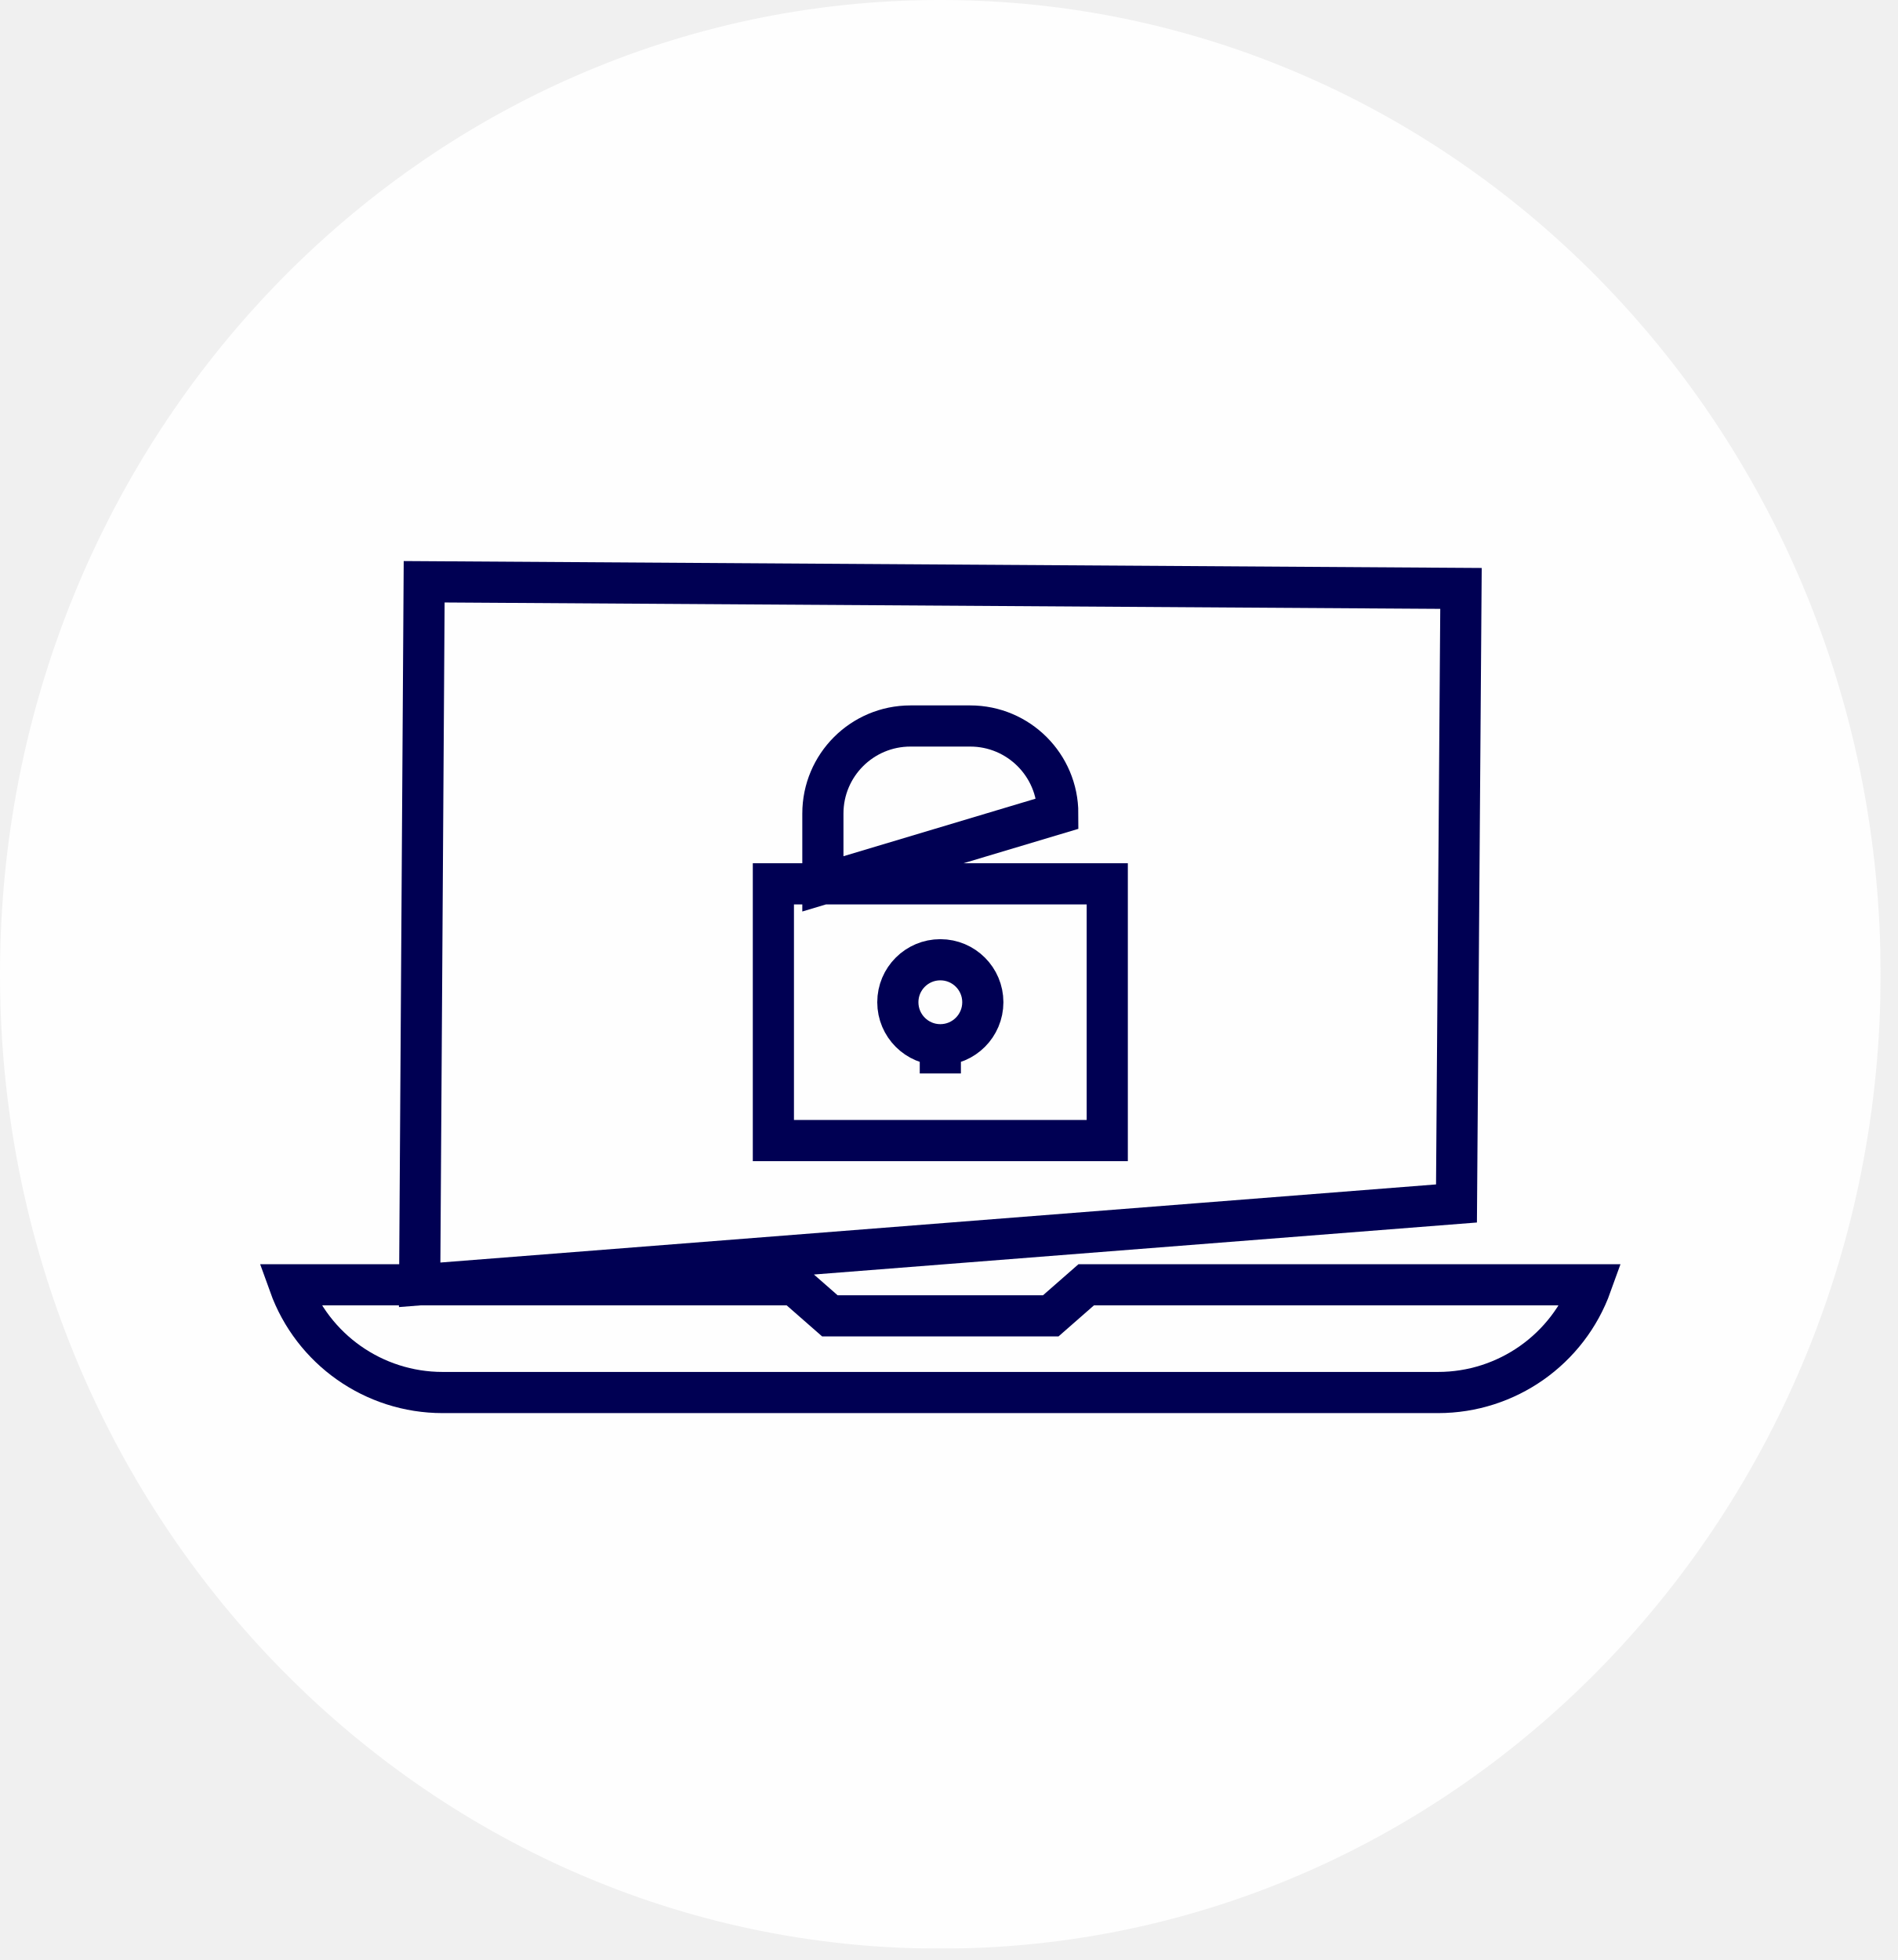
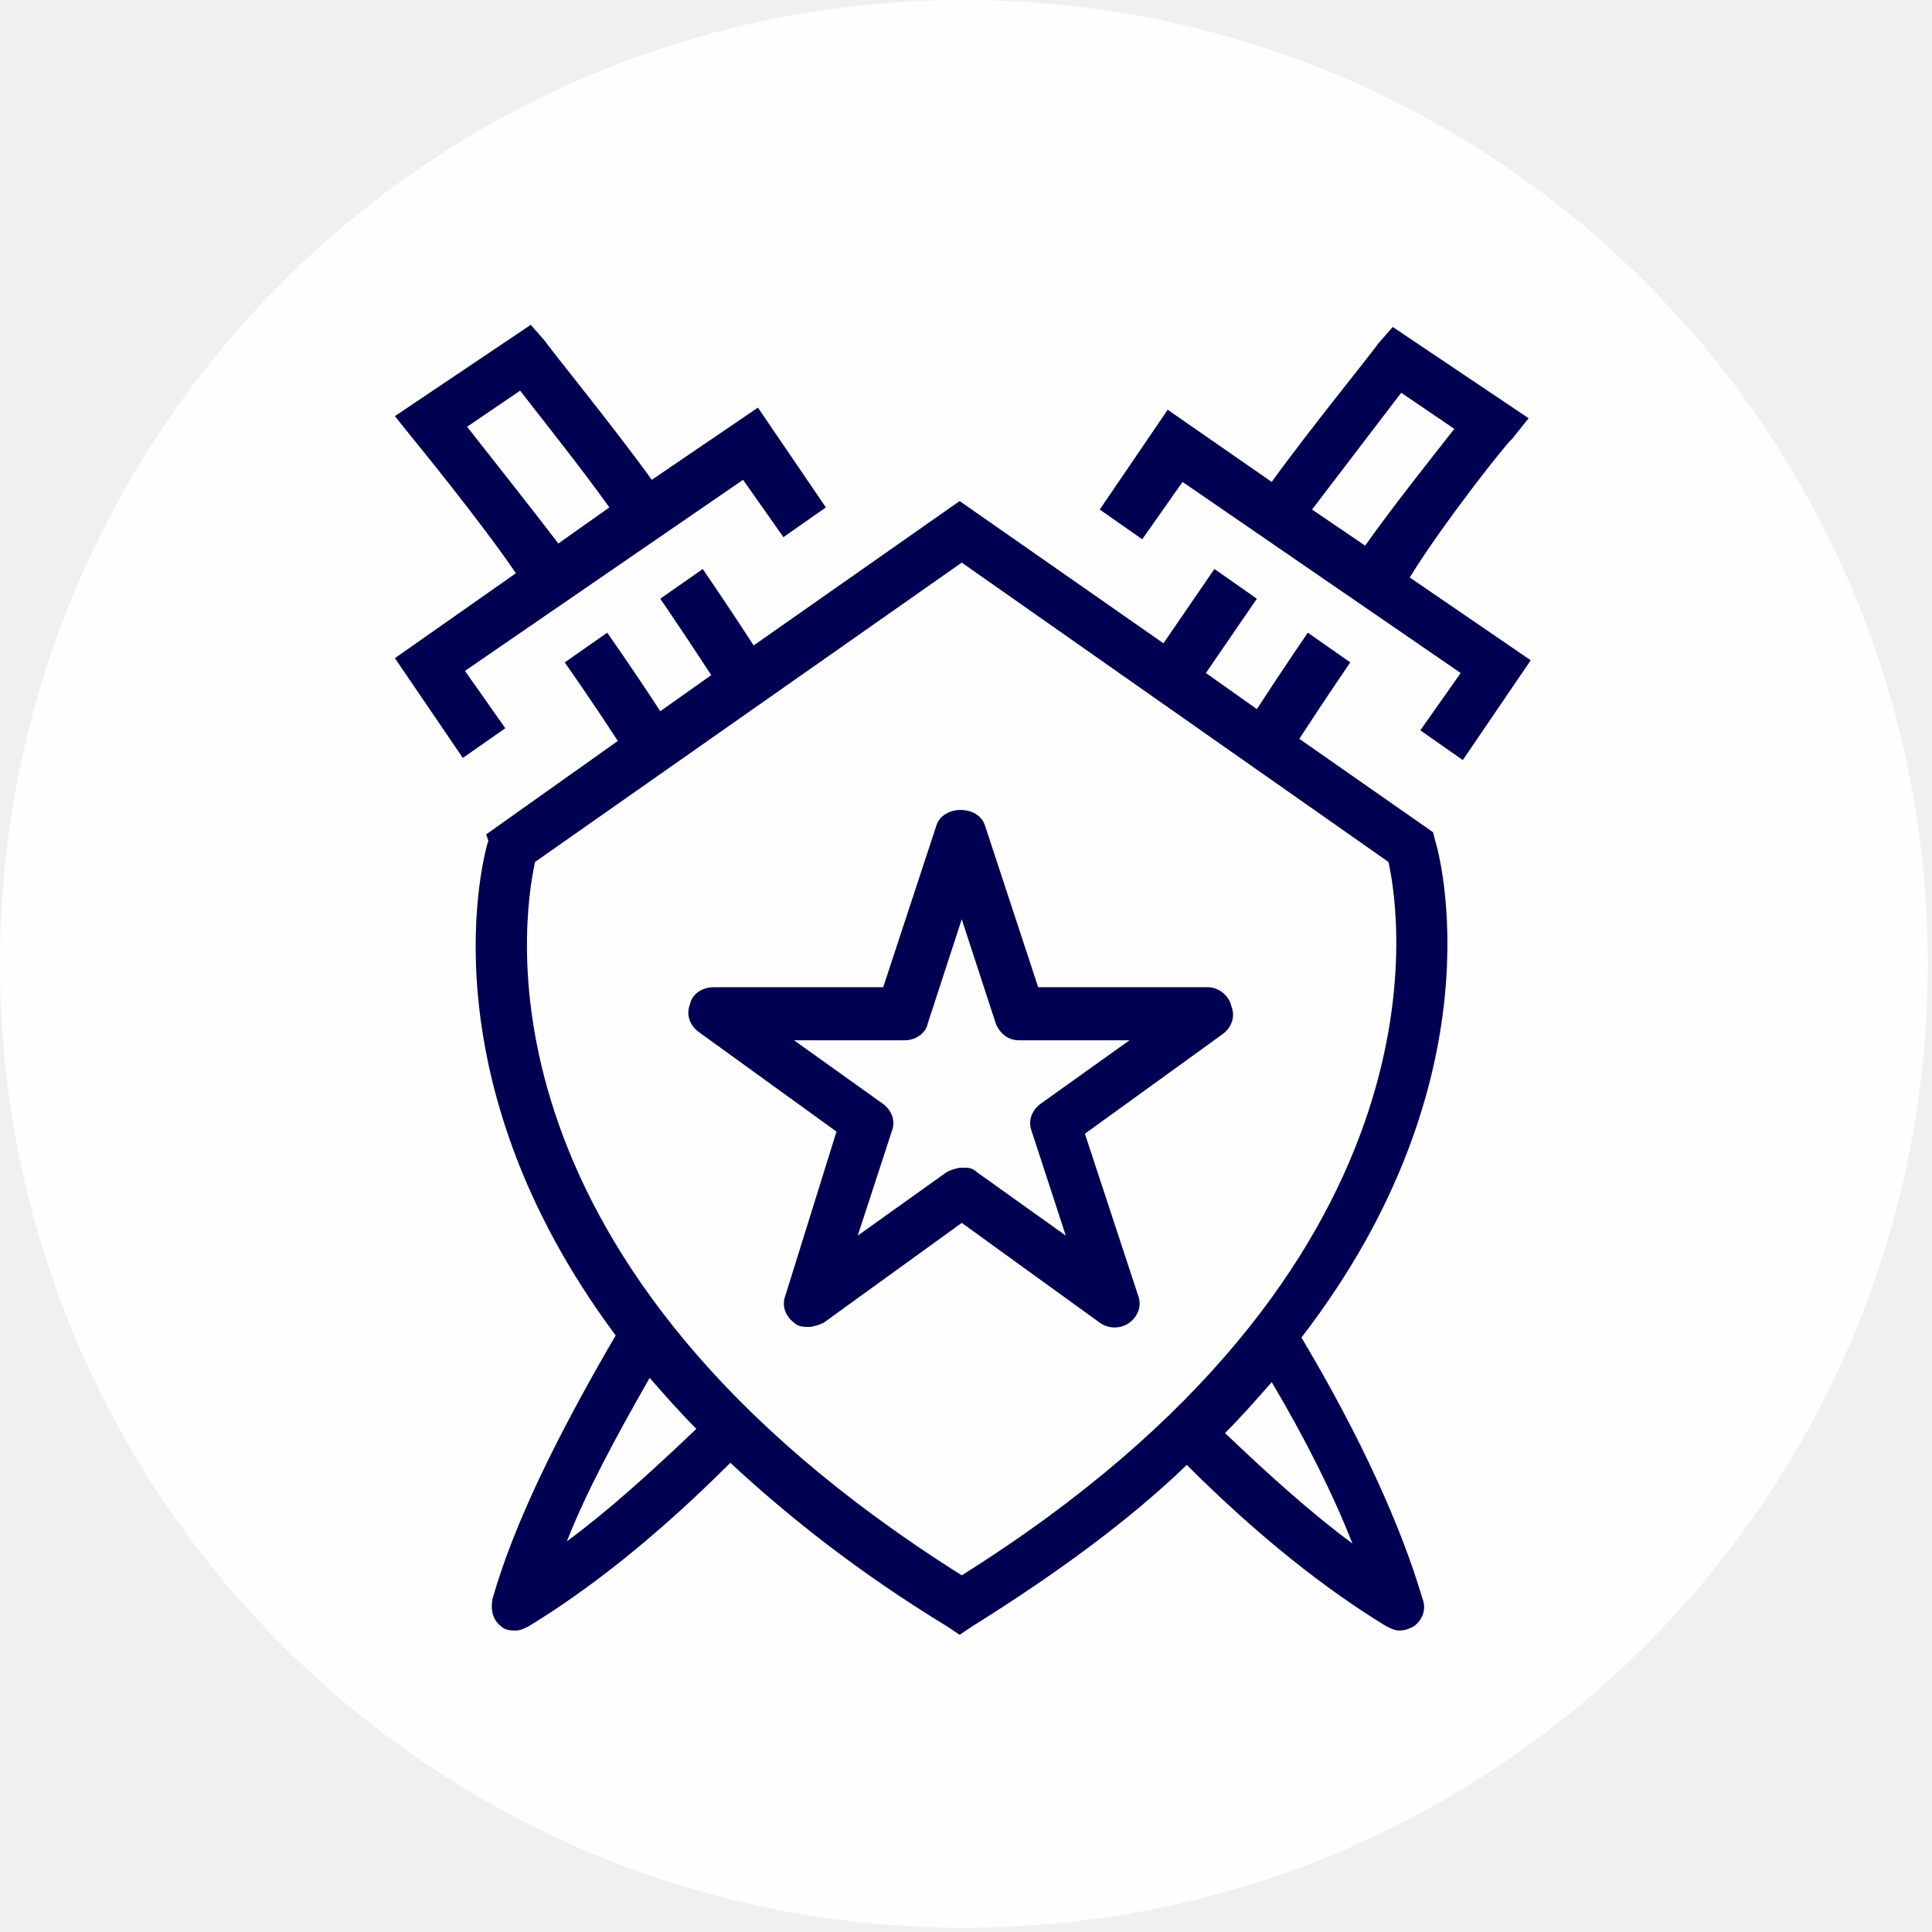
- <svg xmlns="http://www.w3.org/2000/svg" xmlns:xlink="http://www.w3.org/1999/xlink" width="91px" height="94px" viewBox="0 0 91 94" version="1.1">
-   <defs>
-     <polygon id="path-1" points="90.196 94 0 94 0 0.545 90.196 0.545 90.196 94" />
-   </defs>
+ <svg xmlns="http://www.w3.org/2000/svg" width="91px" height="91px" viewBox="0 0 91 91" version="1.1">
+   <defs />
  <g id="Page-7" stroke="none" stroke-width="1" fill="none" fill-rule="evenodd">
-     <g id="secure" transform="translate(0, -1)">
-       <g id="Group-3" transform="translate(0, 0.4546)">
-         <mask id="mask-2" fill="white">
-           <use xlink:href="#path-1" />
-         </mask>
-         <g id="Clip-2" />
-         <path d="M45.098,94 C70.005,94 90.196,73.079 90.196,47.273 C90.196,21.466 70.005,0.545 45.098,0.545 C20.191,0.545 0,21.466 0,47.273 C0,73.079 20.191,94 45.098,94" id="Fill-1" fill="#FEFEFE" mask="url(#mask-2)" />
+     <g id="secure" fill-rule="nonzero">
+       <g id="Laag_1">
+         <circle id="Oval" fill="#FEFEFE" cx="45.4" cy="45.4" r="45.4" />
+         <g id="Group" transform="translate(18, 15)" fill="#000053">
+           <path d="M49.6,24.6 L49.5,24.2 L43.2,19.8 C44.5,17.8 45.6,16.2 45.6,16.2 L43.6,14.8 C43.6,14.8 42.5,16.4 41.2,18.4 L38.8,16.7 C40.1,14.8 41.2,13.2 41.2,13.2 L39.2,11.8 C39.2,11.8 38.1,13.4 36.8,15.3 L27.2,8.6 L17.5,15.4 C16.2,13.4 15.1,11.8 15.1,11.8 L13.1,13.2 C13.1,13.2 14.2,14.8 15.5,16.8 L13.1,18.5 C11.8,16.5 10.6,14.8 10.6,14.8 L8.6,16.2 C8.6,16.2 9.8,17.9 11.1,19.9 L4.9,24.3 L5,24.6 C4.8,25.2 1.9,35.7 11,47.9 C8.2,52.7 6.2,56.8 5.2,60.3 C5.1,60.8 5.2,61.3 5.6,61.6 C5.8,61.8 6.1,61.8 6.3,61.8 C6.5,61.8 6.7,61.7 6.9,61.6 C9.7,59.9 12.9,57.4 16.4,53.9 C19.2,56.5 22.5,59.1 26.6,61.6 L27.2,62 L27.8,61.6 C31.8,59.1 35.2,56.6 37.9,54 C41.3,57.4 44.5,59.9 47.3,61.6 C47.5,61.7 47.7,61.8 47.9,61.8 C48.2,61.8 48.4,61.7 48.6,61.6 C49,61.3 49.2,60.8 49,60.3 C48,56.9 46.1,52.7 43.3,48 C52.7,35.8 49.8,25.2 49.6,24.6 Z M8.7,57.6 C9.6,55.3 11,52.7 12.6,49.9 C13.3,50.7 14,51.5 14.8,52.3 C12.6,54.4 10.6,56.2 8.7,57.6 Z M45.7,57.7 C43.8,56.3 41.8,54.5 39.7,52.5 C40.5,51.7 41.2,50.9 41.9,50.1 C43.5,52.8 44.8,55.4 45.7,57.7 Z M27.3,59.2 C4.1,44.6 6.6,28.4 7.2,25.6 L27.3,11.5 L27.3,11.5 L47.4,25.6 C48,28.3 50.4,44.7 27.3,59.2 Z" id="Shape" />
+           <path d="M38.9,31.5 L30.9,31.5 L28.4,23.9 C28.1,22.9 26.4,22.9 26.1,23.9 L23.6,31.5 L15.6,31.5 C15.1,31.5 14.6,31.8 14.5,32.3 C14.3,32.8 14.5,33.3 14.9,33.6 L21.4,38.3 L19,46 C18.8,46.5 19,47 19.4,47.3 C19.6,47.5 19.9,47.5 20.1,47.5 C20.3,47.5 20.6,47.4 20.8,47.3 L27.3,42.6 L33.8,47.3 C34.2,47.6 34.8,47.6 35.2,47.3 C35.6,47 35.8,46.5 35.6,46 L33.1,38.4 L39.6,33.7 C40,33.4 40.2,32.9 40,32.4 C39.9,31.9 39.4,31.5 38.9,31.5 Z M31,37 C30.6,37.3 30.4,37.8 30.6,38.3 L32.2,43.2 L28,40.2 C27.8,40 27.6,40 27.3,40 C27.1,40 26.8,40.1 26.6,40.2 L22.4,43.2 L24,38.3 C24.2,37.8 24,37.3 23.6,37 L19.4,34 L24.6,34 C25.1,34 25.6,33.7 25.7,33.2 L27.3,28.3 L28.9,33.2 C29.1,33.7 29.5,34 30,34 L35.2,34 L31,37 Z" id="Shape" />
+           <path d="M3.9,16.6 L17,7.6 L18.9,10.3 L20.9,8.9 L17.7,4.2 L12.7,7.6 C10.9,5.1 7.8,1.3 7.7,1.1 L7,0.3 L0.6,4.6 L1.4,5.6 C1.4,5.6 4.6,9.5 6.3,12 L0.6,16 L3.8,20.7 L5.8,19.3 L3.9,16.6 Z M4,5.1 L6.5,3.4 C7.5,4.7 9.5,7.2 10.7,8.9 L8.3,10.6 C7,8.9 5.1,6.5 4,5.1 Z" id="Shape" />
+           <path d="M53.2,5.7 L54,4.7 L47.6,0.4 L46.9,1.2 C46.8,1.4 43.7,5.2 41.9,7.7 L37,4.3 L33.8,9 L35.8,10.4 L37.7,7.7 L50.8,16.7 L48.9,19.4 L50.9,20.8 L54.1,16.1 L48.4,12.2 C50,9.6 53.1,5.7 53.2,5.7 Z M48,3.5 L50.5,5.2 C49.4,6.6 47.5,9 46.3,10.7 L43.8,9 C45.1,7.3 47,4.8 48,3.5 Z" id="Shape" />
+         </g>
      </g>
-       <path d="M20.127,62.618 L20.343,28.901 L70.07,29.22 L69.854,58.717 L20.127,62.618 Z M52.095,62.618 L50.395,64.107 L39.802,64.107 L38.102,62.618 L13.881,62.618 C14.994,65.717 17.933,67.784 21.226,67.784 L68.971,67.784 C72.264,67.784 75.203,65.717 76.316,62.618 L52.095,62.618 Z M37.092,55.701 L53.105,55.701 L53.105,43.388 L37.092,43.388 L37.092,55.701 Z M47.137,49.066 C47.137,50.192 46.224,51.105 45.099,51.105 C43.973,51.105 43.061,50.192 43.061,49.066 C43.061,47.941 43.973,47.029 45.099,47.029 C46.224,47.029 47.137,47.941 47.137,49.066 Z M45.099,51.105 L45.099,52.483 L45.099,51.105 Z M50.731,40.016 L50.731,40.016 C50.731,37.698 48.851,35.818 46.532,35.818 L43.665,35.818 C41.346,35.818 39.466,37.698 39.466,40.016 L39.466,43.389 L50.731,40.016 Z" id="Stroke-4" stroke="#000053" stroke-width="1.974" stroke-linecap="square" />
    </g>
  </g>
</svg>
